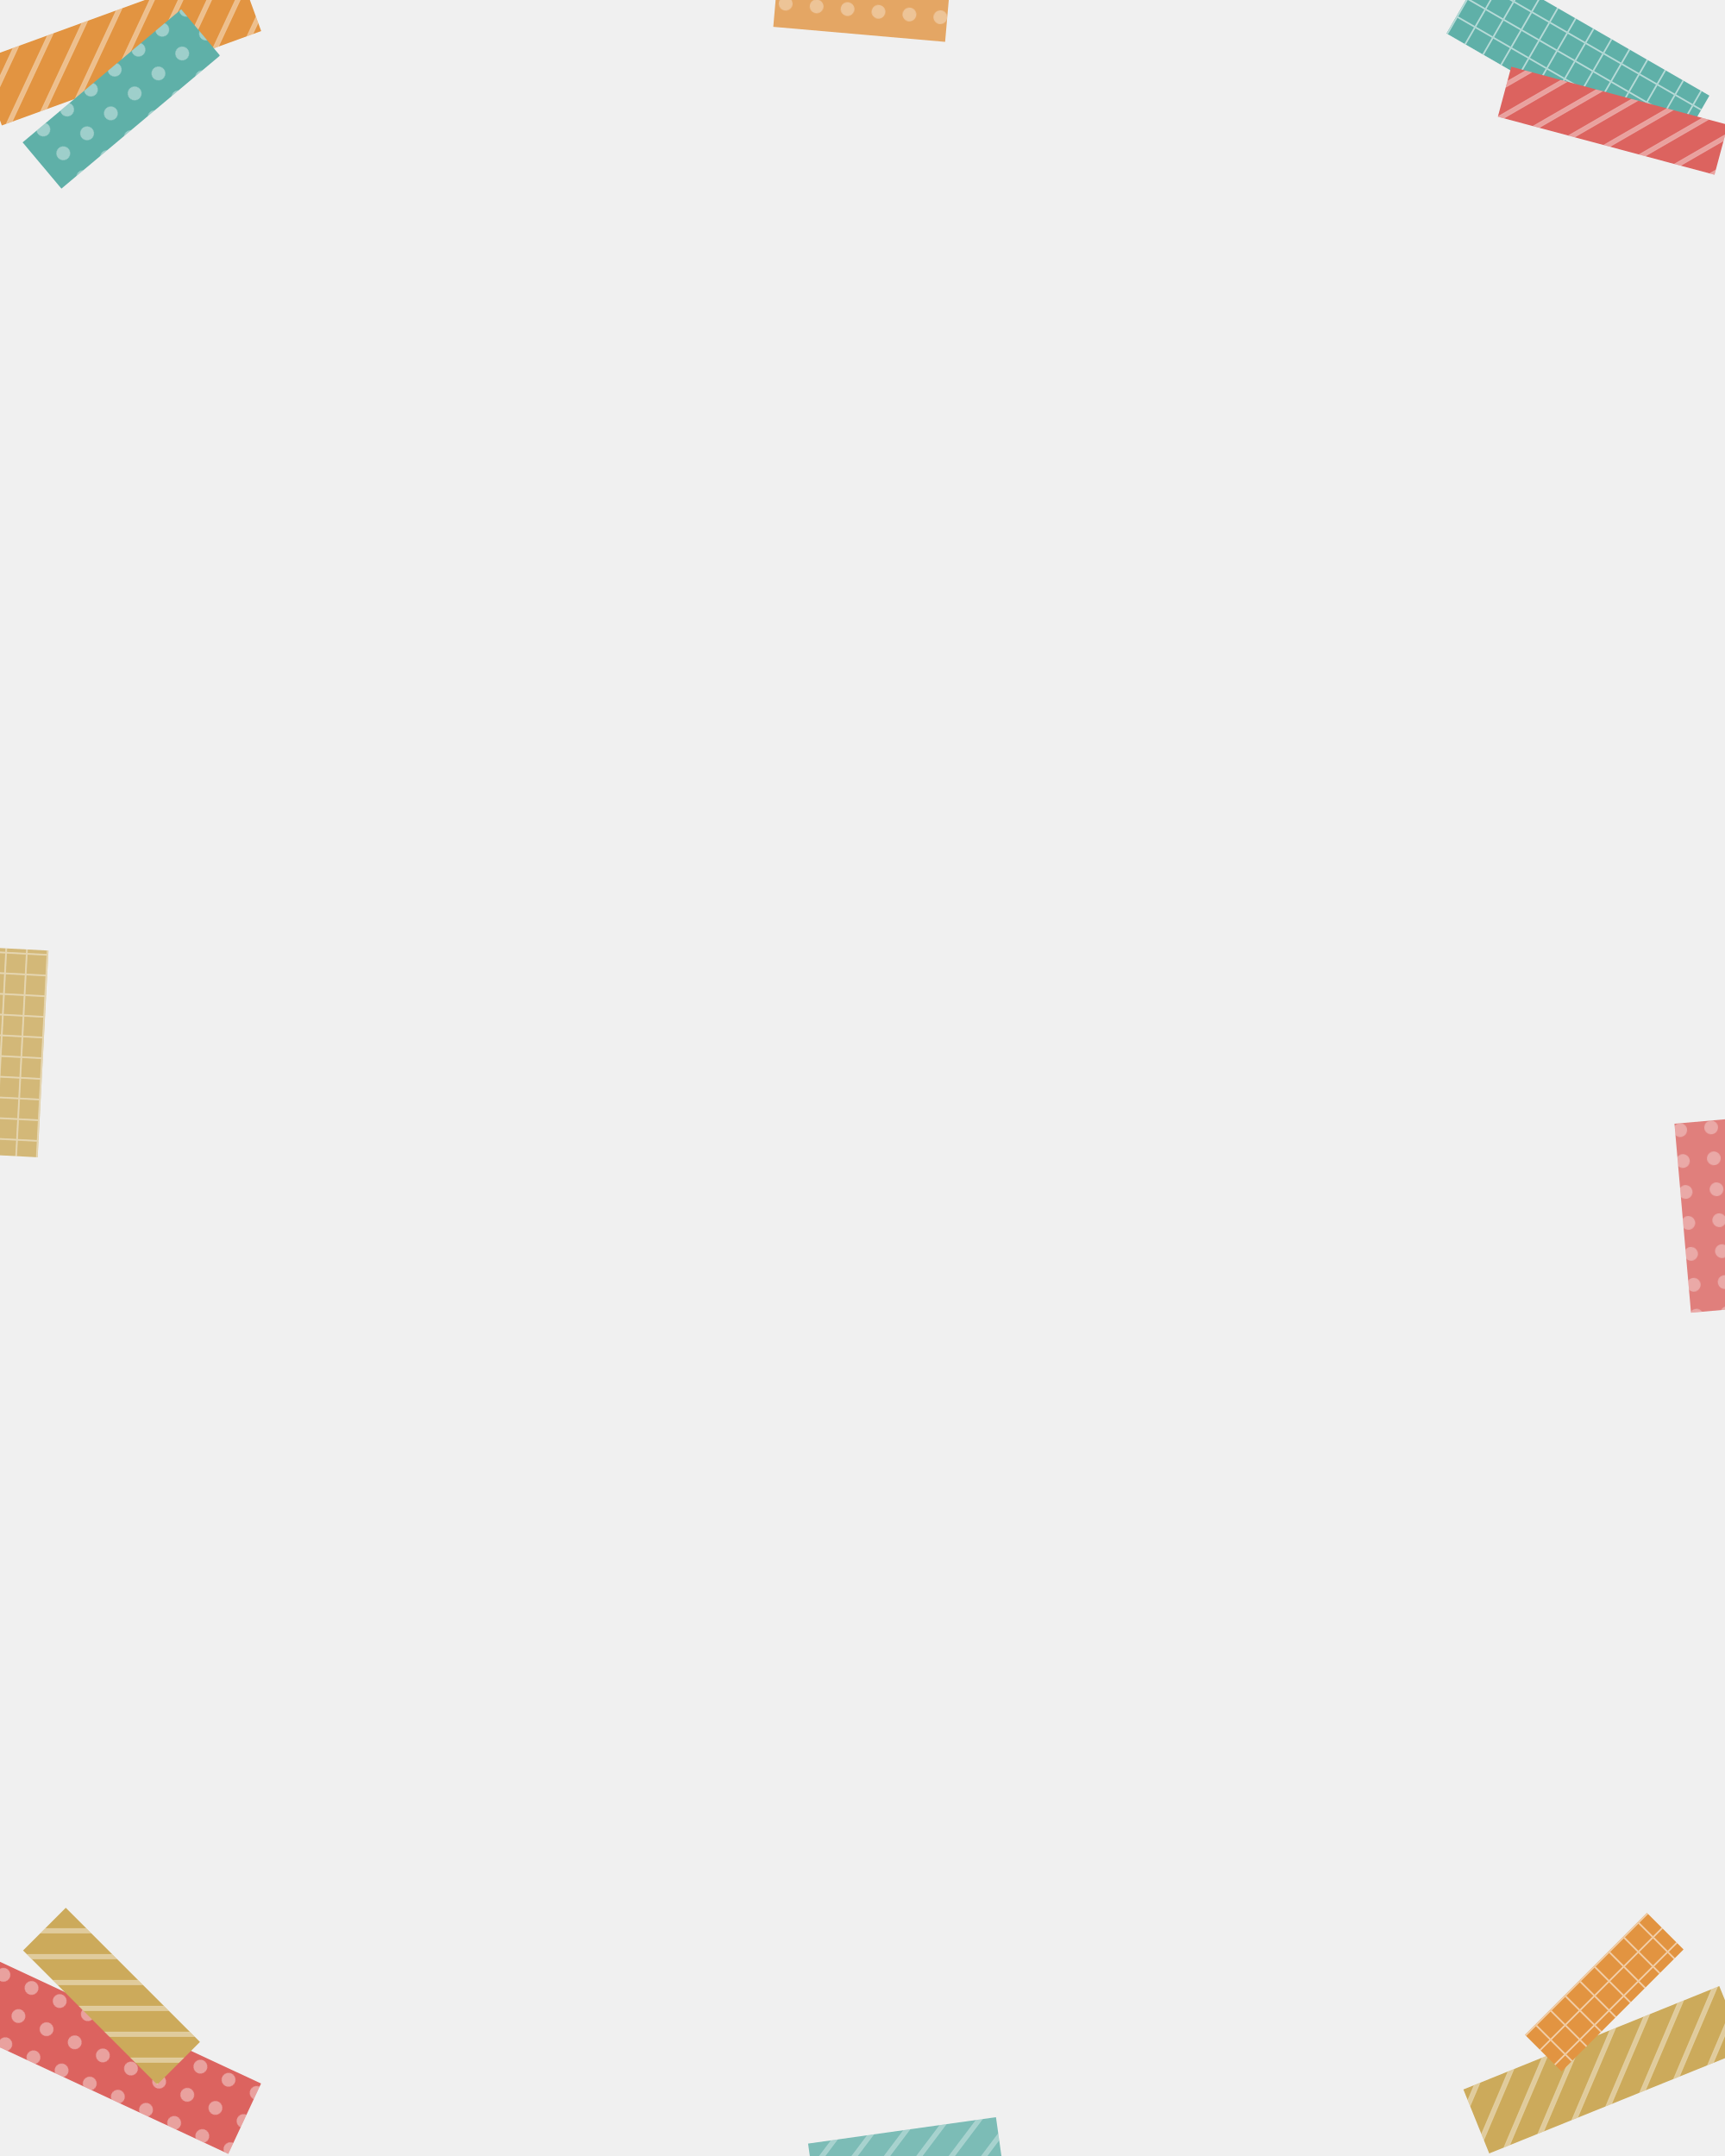
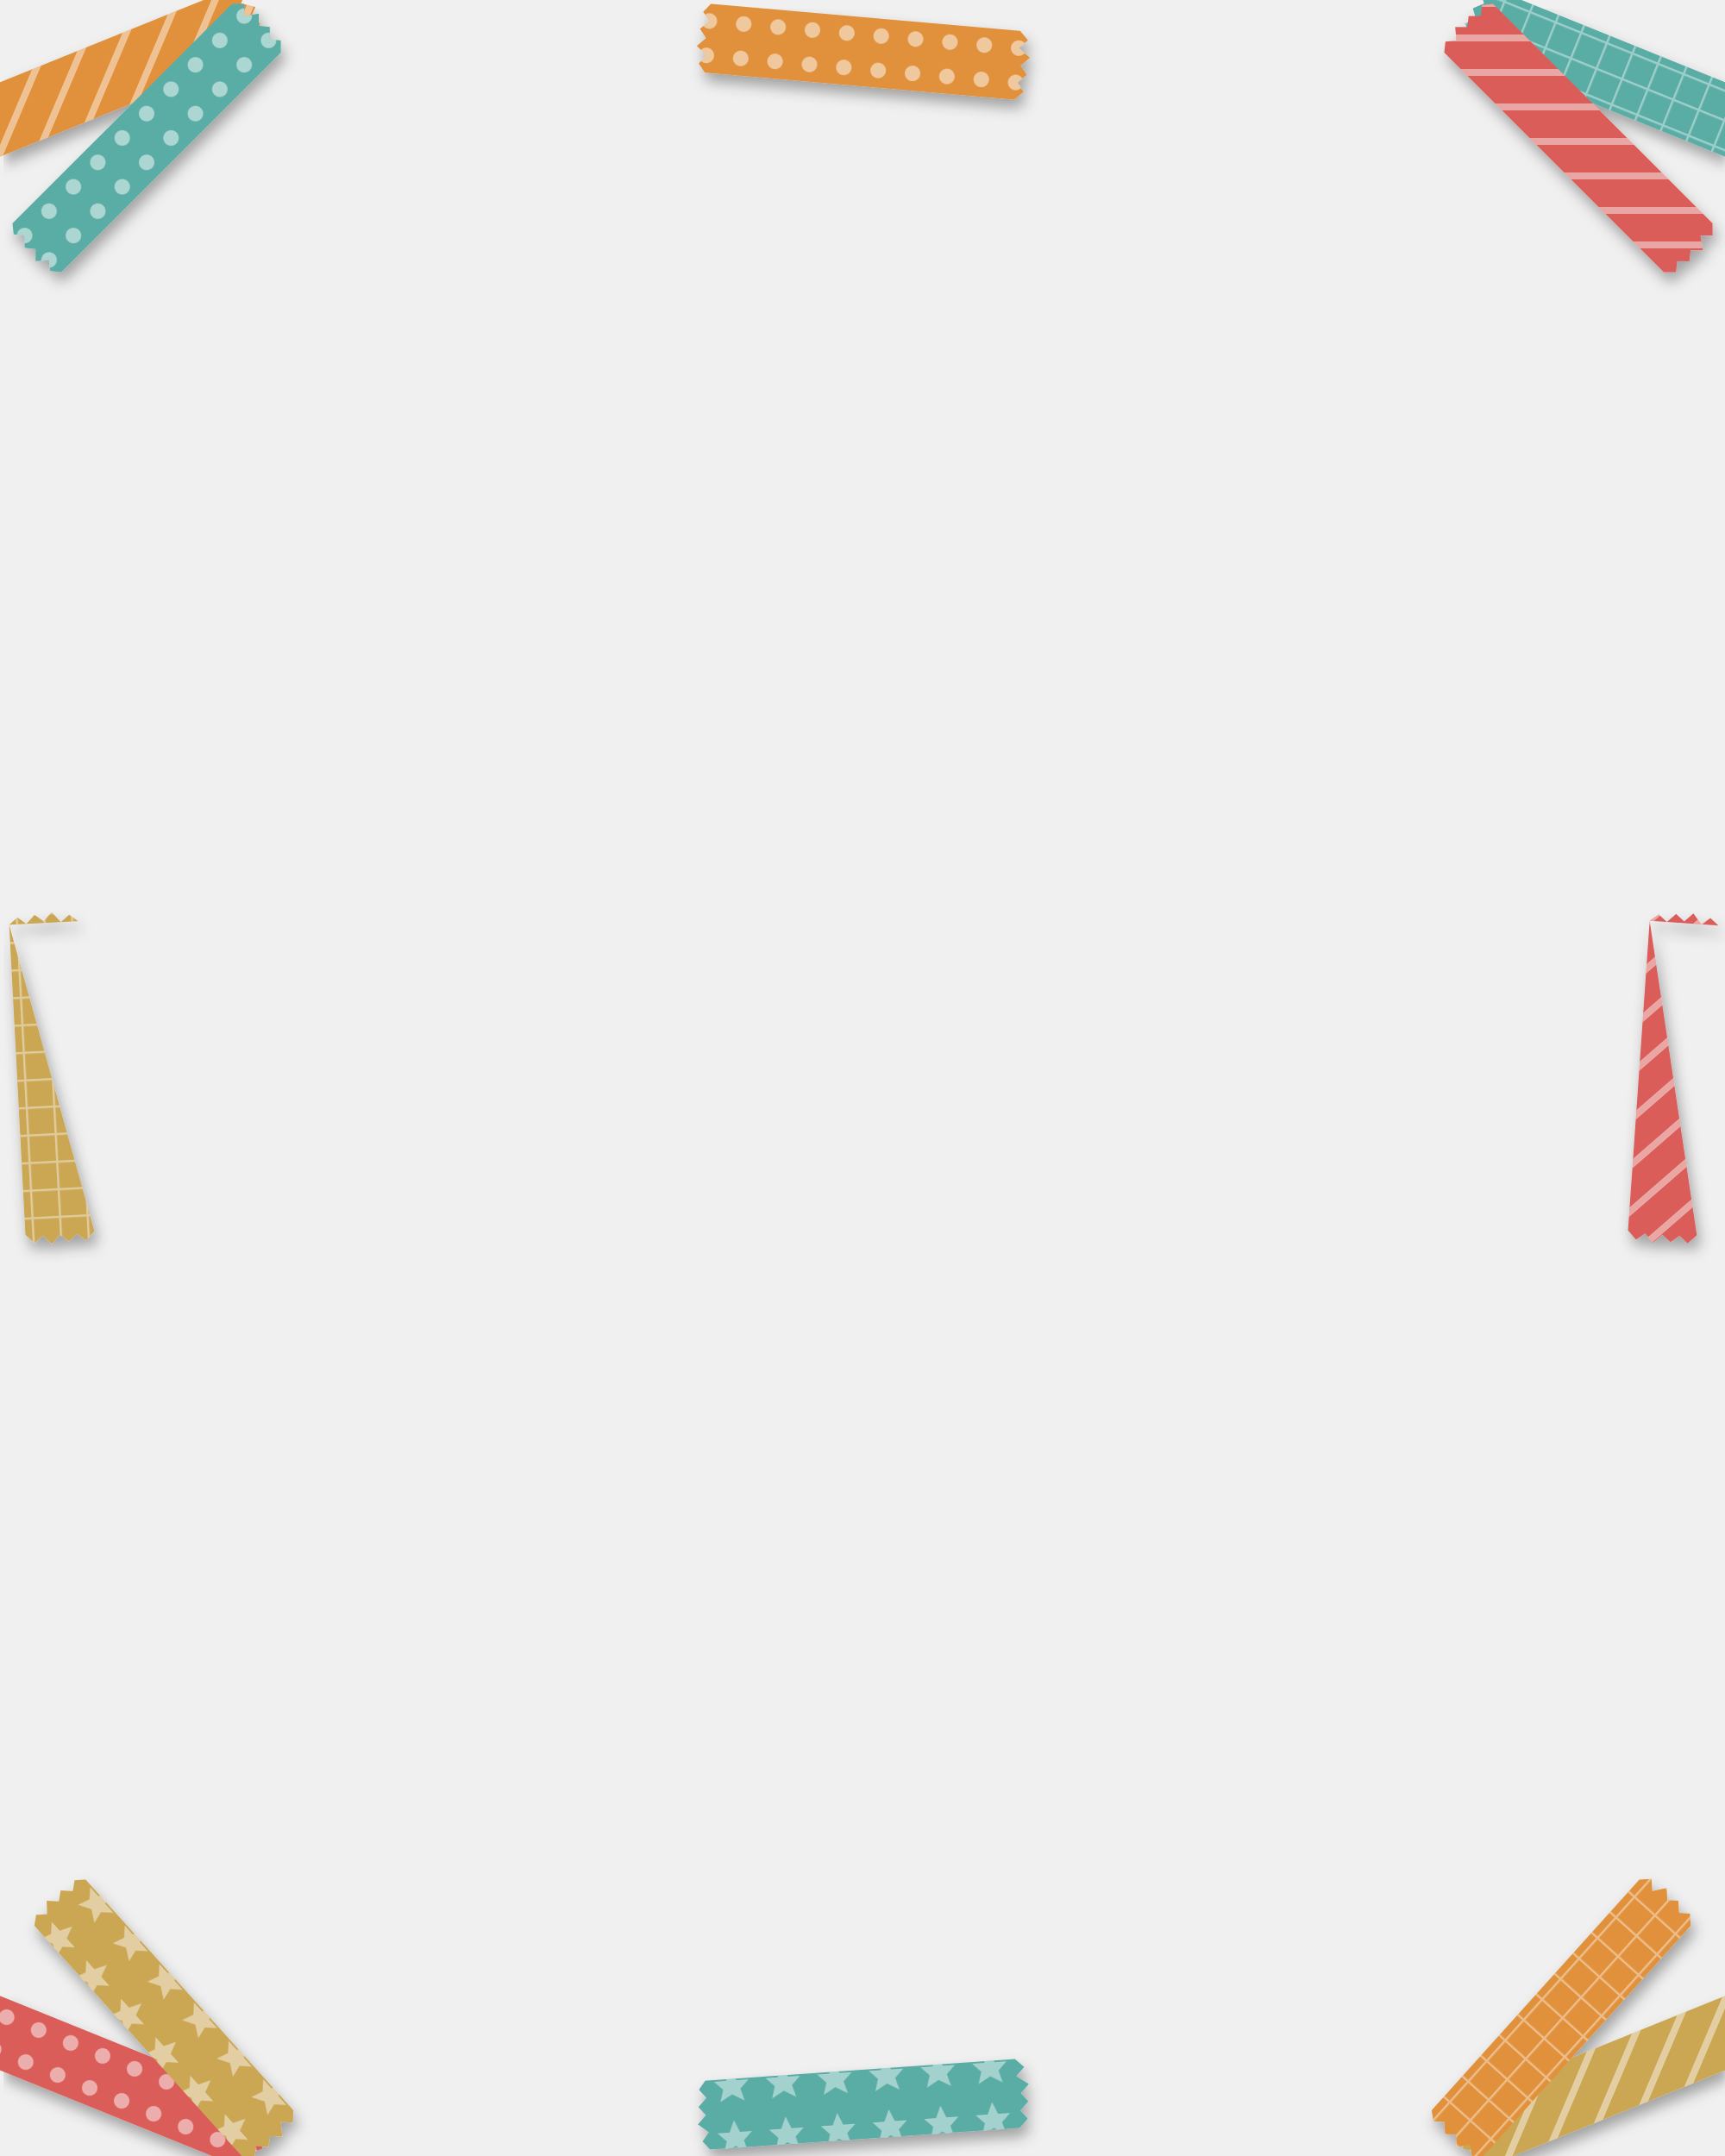
<svg xmlns="http://www.w3.org/2000/svg" width="1000" height="1250" viewBox="0 0 1000 1250">
  <defs>
-     <pattern id="stripes" width="15" height="15" patternTransform="rotate(45)" patternUnits="userSpaceOnUse">
-       <line x1="0" y1="0" x2="0" y2="15" stroke="#FFF" stroke-width="6" opacity="0.4" />
+     <pattern id="stripes" width="20" height="20" patternTransform="rotate(45)" patternUnits="userSpaceOnUse">
+       <rect width="20" height="20" fill="none" />
+       <line x1="0" y1="0" x2="0" y2="20" stroke="#FFF" stroke-width="8" opacity="0.45" />
    </pattern>
-     <pattern id="dots" width="18" height="18" patternUnits="userSpaceOnUse">
-       <circle cx="6" cy="6" r="4" fill="#FFF" opacity="0.4" />
+     <pattern id="dots" width="20" height="20" patternUnits="userSpaceOnUse">
+       <circle cx="10" cy="10" r="4.5" fill="#FFF" opacity="0.5" />
    </pattern>
-     <pattern id="grid" width="12" height="12" patternUnits="userSpaceOnUse">
-       <path d="M 12 0 L 0 0 0 12" fill="none" stroke="#FFF" stroke-width="2" opacity="0.5" />
+     <pattern id="grid" width="16" height="16" patternUnits="userSpaceOnUse">
+       <path d="M 16 0 L 0 0 0 16" fill="none" stroke="#FFF" stroke-width="2.5" opacity="0.4" />
    </pattern>
+     <pattern id="stars" width="30" height="30" patternUnits="userSpaceOnUse">
+       <polygon points="15,4 18,11 25,11 20,16 22,23 15,19 8,23 10,16 5,11 12,11" fill="#FFF" opacity="0.45" />
+     </pattern>
+     <filter id="tape-shadow" x="-20%" y="-20%" width="140%" height="140%">
+       <feDropShadow dx="2" dy="5" stdDeviation="4" flood-color="#000" flood-opacity="0.35" />
+     </filter>
+     <g id="torn-tape-h">
+       <path d="M -90 -20                 L 90 -20                 L 95 -15 L 90 -10 L 97 -5 L 92 0 L 96 5 L 91 10 L 95 15 L 90 20                 L -90 20                 L -94 15 L -90 10 L -96 5 L -91 0 L -95 -5 L -90 -10 L -94 -15 Z" />
+     </g>
+     <g id="torn-tape-v">
+       <path d="M -20 -90                 L 20 -90                L 15 -94 L 10 -90 L 5 -96 L 0 -91 L -5 -95 L -10 -90 L -15 -94 L -20 -90                L -20 90                L -15 95 L -10 91 L -5 96 L 0 91 L 5 95 L 10 91 L 15 95 L 20 90 Z" />
+     </g>
  </defs>
-   <g opacity="0.9">
-     <rect x="-10" y="10" width="160" height="40" fill="#E08A2E" transform="rotate(-20 60 30)" />
-     <rect x="-10" y="10" width="160" height="40" fill="url(#stripes)" transform="rotate(-20 60 30)" />
-     <rect x="10" y="40" width="120" height="35" fill="#4FA8A0" transform="rotate(-40 70 57)" />
-     <rect x="10" y="40" width="120" height="35" fill="url(#dots)" transform="rotate(-40 70 57)" />
-     <rect x="840" y="15" width="150" height="45" fill="#4FA8A0" transform="rotate(30 915 37)" />
-     <rect x="840" y="15" width="150" height="45" fill="url(#grid)" transform="rotate(30 915 37)" />
-     <rect x="870" y="55" width="130" height="30" fill="#D9534F" transform="rotate(15 935 70)" />
-     <rect x="870" y="55" width="130" height="30" fill="url(#stripes)" transform="rotate(15 935 70)" />
-     <rect x="-20" y="1170" width="170" height="45" fill="#D9534F" transform="rotate(25 65 1192)" />
-     <rect x="-20" y="1170" width="170" height="45" fill="url(#dots)" transform="rotate(25 65 1192)" />
-     <rect x="10" y="1140" width="110" height="35" fill="#C8A24A" transform="rotate(45 65 1157)" />
-     <rect x="10" y="1140" width="110" height="35" fill="url(#stripes)" transform="rotate(45 65 1157)" />
-     <rect x="850" y="1180" width="160" height="40" fill="#C8A24A" transform="rotate(-22 930 1200)" />
-     <rect x="850" y="1180" width="160" height="40" fill="url(#stripes)" transform="rotate(-22 930 1200)" />
-     <rect x="880" y="1140" width="100" height="30" fill="#E08A2E" transform="rotate(-45 930 1155)" />
-     <rect x="880" y="1140" width="100" height="30" fill="url(#grid)" transform="rotate(-45 930 1155)" />
-     <rect x="450" y="-15" width="100" height="35" fill="#E08A2E" opacity="0.8" transform="rotate(5 500 -2)" />
-     <rect x="450" y="-15" width="100" height="35" fill="url(#dots)" opacity="0.8" transform="rotate(5 500 -2)" />
-     <rect x="470" y="1235" width="110" height="35" fill="#4FA8A0" opacity="0.8" transform="rotate(-8 525 1250)" />
-     <rect x="470" y="1235" width="110" height="35" fill="url(#stripes)" opacity="0.8" transform="rotate(-8 525 1250)" />
-     <rect x="-15" y="550" width="40" height="120" fill="#C8A24A" opacity="0.8" transform="rotate(3 5 610)" />
-     <rect x="-15" y="550" width="40" height="120" fill="url(#grid)" opacity="0.8" transform="rotate(3 5 610)" />
-     <rect x="975" y="650" width="45" height="110" fill="#D9534F" opacity="0.8" transform="rotate(-5 990 700)" />
-     <rect x="975" y="650" width="45" height="110" fill="url(#dots)" opacity="0.8" transform="rotate(-5 990 700)" />
+   <g filter="url(#tape-shadow)" opacity="0.93">
+     <g transform="translate(60, 45) rotate(-22)">
+       <use href="#torn-tape-h" fill="#E08A2E" />
+       <use href="#torn-tape-h" fill="url(#stripes)" />
+     </g>
+     <g transform="translate(85, 80) rotate(-45)">
+       <use href="#torn-tape-h" fill="#4FA8A0" />
+       <use href="#torn-tape-h" fill="url(#dots)" />
+     </g>
+     <g transform="translate(940, 45) rotate(22)">
+       <use href="#torn-tape-h" fill="#4FA8A0" />
+       <use href="#torn-tape-h" fill="url(#grid)" />
+     </g>
+     <g transform="translate(915, 80) rotate(45)">
+       <use href="#torn-tape-h" fill="#D9534F" />
+       <use href="#torn-tape-h" fill="url(#stripes)" />
+     </g>
+     <g transform="translate(65, 1205) rotate(22)">
+       <use href="#torn-tape-h" fill="#D9534F" />
+       <use href="#torn-tape-h" fill="url(#dots)" />
+     </g>
+     <g transform="translate(95, 1170) rotate(48)">
+       <use href="#torn-tape-h" fill="#C8A24A" />
+       <use href="#torn-tape-h" fill="url(#stars)" />
+     </g>
+     <g transform="translate(935, 1205) rotate(-22)">
+       <use href="#torn-tape-h" fill="#C8A24A" />
+       <use href="#torn-tape-h" fill="url(#stripes)" />
+     </g>
+     <g transform="translate(905, 1170) rotate(-48)">
+       <use href="#torn-tape-h" fill="#E08A2E" />
+       <use href="#torn-tape-h" fill="url(#grid)" />
+     </g>
+     <g transform="translate(500, 30) rotate(5)">
+       <use href="#torn-tape-h" fill="#E08A2E" />
+       <use href="#torn-tape-h" fill="url(#dots)" />
+     </g>
+     <g transform="translate(500, 1220) rotate(-4)">
+       <use href="#torn-tape-h" fill="#4FA8A0" />
+       <use href="#torn-tape-h" fill="url(#stars)" />
+     </g>
+     <g transform="translate(30, 625) rotate(-3)">
+       <use href="#torn-tape-v" fill="#C8A24A" />
+       <use href="#torn-tape-v" fill="url(#grid)" />
+     </g>
+     <g transform="translate(970, 625) rotate(4)">
+       <use href="#torn-tape-v" fill="#D9534F" />
+       <use href="#torn-tape-v" fill="url(#stripes)" />
+     </g>
  </g>
</svg>
